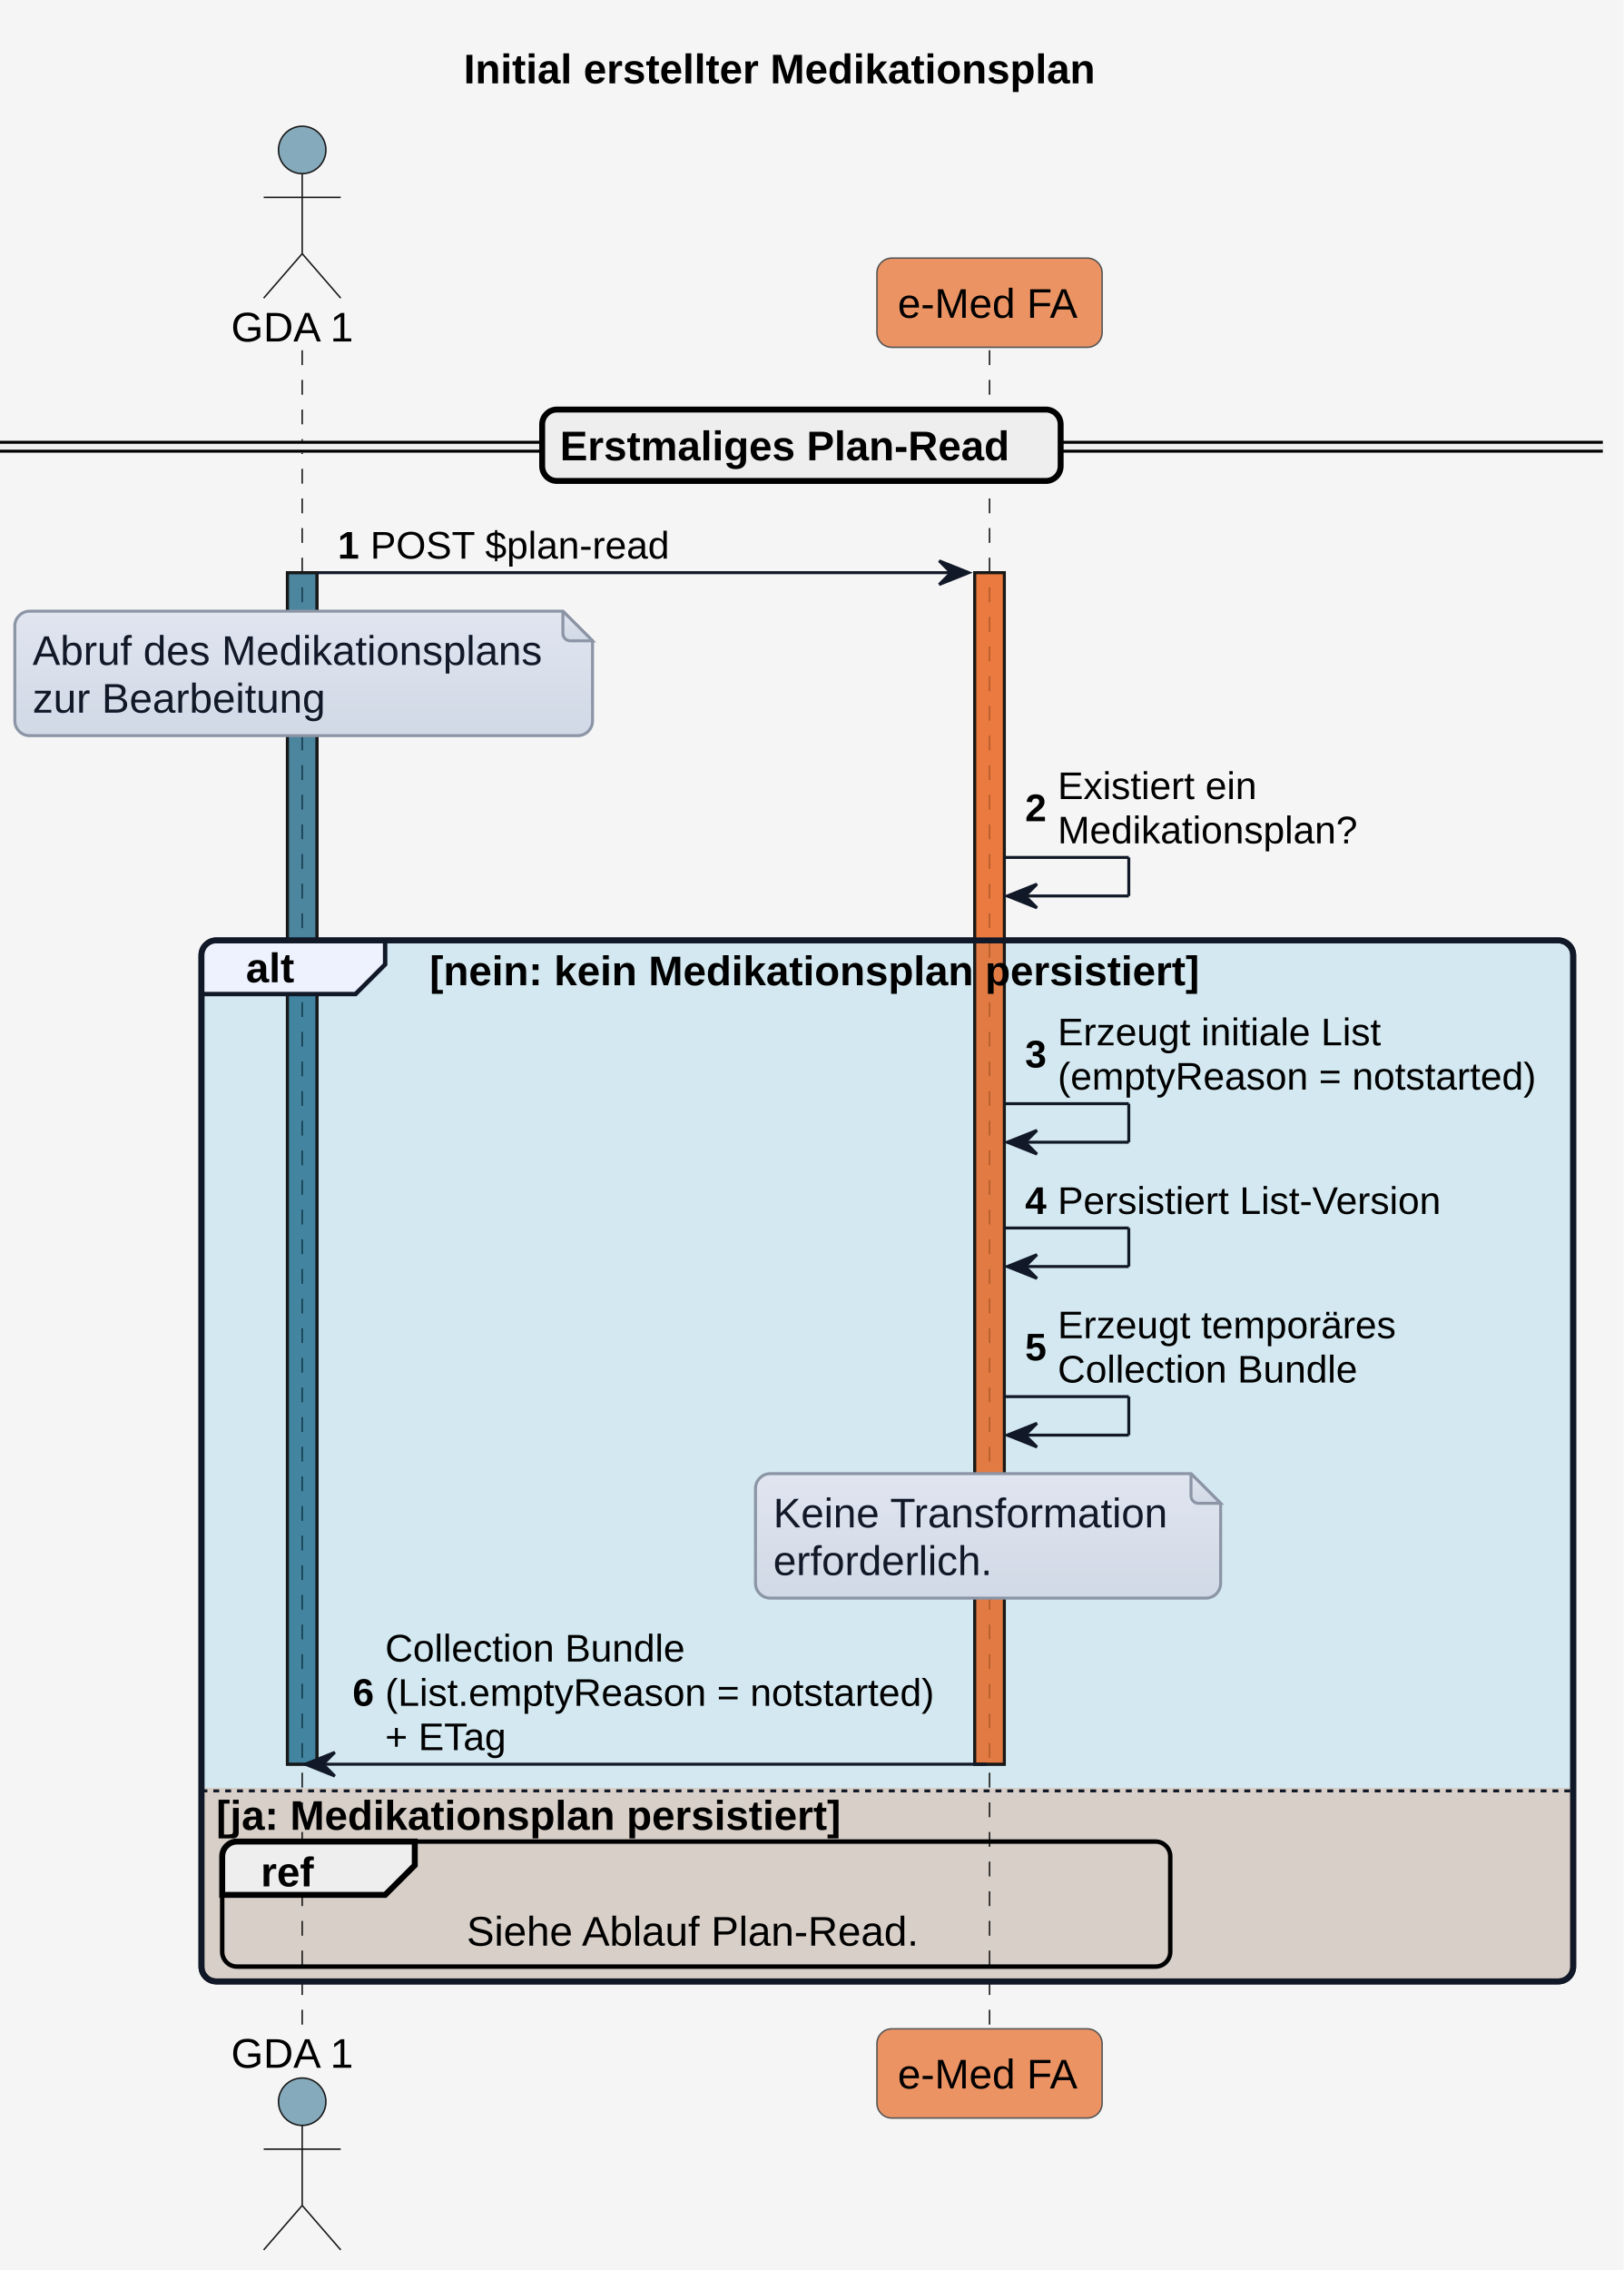
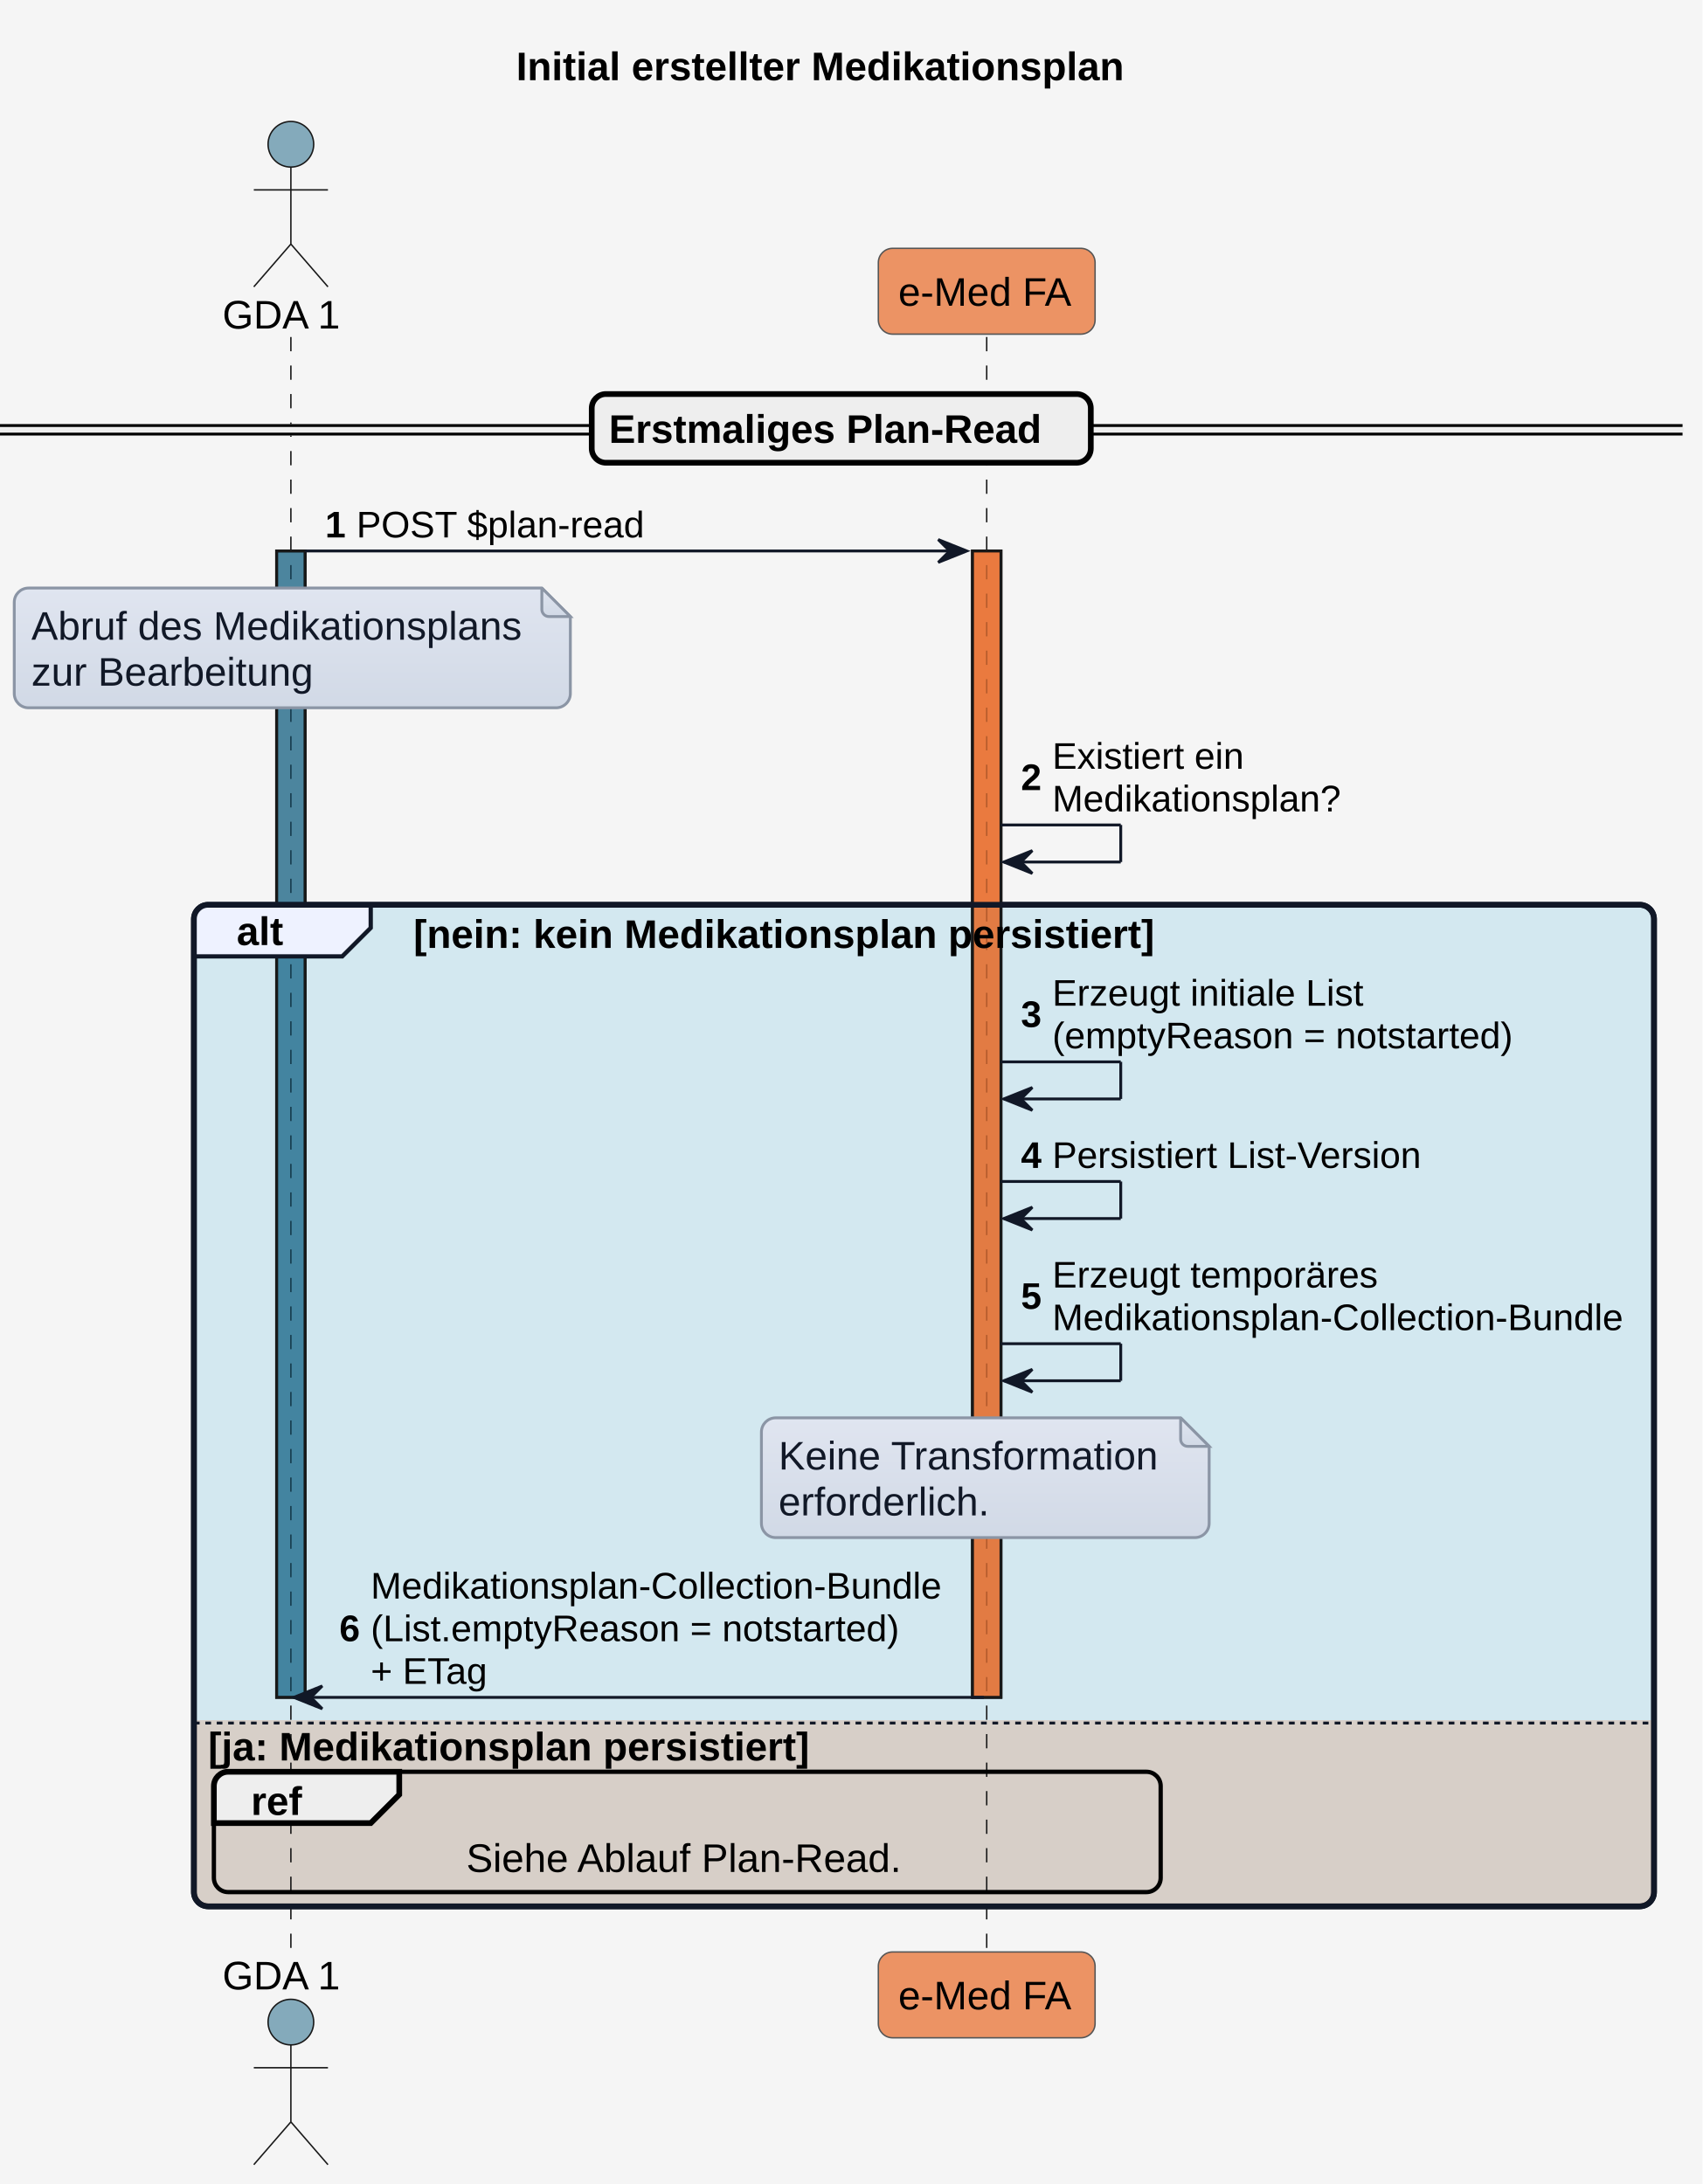
- <svg xmlns="http://www.w3.org/2000/svg" contentStyleType="text/css" height="766px" preserveAspectRatio="none" style="width:548px;height:766px;background:#F5F5F5;" version="1.1" viewBox="0 0 548 766" width="548px" zoomAndPan="magnify">
+ <svg xmlns="http://www.w3.org/2000/svg" contentStyleType="text/css" height="766px" preserveAspectRatio="none" style="width:597px;height:766px;background:#F5F5F5;" version="1.1" viewBox="0 0 597 766" width="597px" zoomAndPan="magnify">
  <defs>
-     <linearGradient id="g15g6c1l5o7qqa0" x1="50%" x2="50%" y1="0%" y2="100%">
+     <linearGradient id="gqoi8hrh3jdqq0" x1="50%" x2="50%" y1="0%" y2="100%">
      <stop offset="0%" stop-color="#E0E5F0" />
      <stop offset="100%" stop-color="#D1D9E6" />
    </linearGradient>
  </defs>
  <g>
-     <rect fill="#F5F5F5" height="766" style="stroke:none;stroke-width:1.0;" width="548" x="0" y="0" />
-     <text fill="#000000" font-family="Arial" font-size="14" font-weight="bold" lengthAdjust="spacing" textLength="227" x="156.5" y="28.132">Initial erstellter Medikationsplan</text>
+     <rect fill="#F5F5F5" height="766" style="stroke:none;stroke-width:1.0;" width="597" x="0" y="0" />
+     <text fill="#000000" font-family="Arial" font-size="14" font-weight="bold" lengthAdjust="spacing" textLength="227" x="181" y="28.132">Initial erstellter Medikationsplan</text>
    <rect fill="#156082" fill-opacity="0.502" height="402.079" style="stroke:#181818;stroke-width:1.0;" width="10" x="97" y="193.245" />
-     <rect fill="#E97232" fill-opacity="0.741" height="402.079" style="stroke:#181818;stroke-width:1.0;" width="10" x="329" y="193.245" />
-     <rect fill="#0F9ED5" fill-opacity="0.145" height="351.28" rx="5" ry="5" style="stroke:#111827;stroke-width:2.0;" width="463" x="68" y="317.339" />
-     <path d="M68,603.324 L531,603.324 L531,663.62 A5,5 0 0 1 526,668.62 L73,668.62 A5,5 0 0 1 68,663.62 L68,603.324 " fill="#E97132" fill-opacity="0.208" style="stroke:none;stroke-width:1.0;" />
+     <rect fill="#E97232" fill-opacity="0.741" height="402.079" style="stroke:#181818;stroke-width:1.0;" width="10" x="341" y="193.245" />
+     <rect fill="#0F9ED5" fill-opacity="0.145" height="351.28" rx="5" ry="5" style="stroke:#111827;stroke-width:2.0;" width="512" x="68" y="317.339" />
+     <path d="M68,603.324 L580,603.324 L580,663.62 A5,5 0 0 1 575,668.62 L73,668.62 A5,5 0 0 1 68,663.62 L68,603.324 " fill="#E97132" fill-opacity="0.208" style="stroke:none;stroke-width:1.0;" />
    <line style="stroke:#181818;stroke-width:0.5;stroke-dasharray:5.0,5.0;" x1="102" x2="102" y1="118.197" y2="685.62" />
-     <line style="stroke:#181818;stroke-width:0.5;stroke-dasharray:5.0,5.0;" x1="334" x2="334" y1="118.197" y2="685.62" />
+     <line style="stroke:#181818;stroke-width:0.5;stroke-dasharray:5.0,5.0;" x1="346" x2="346" y1="118.197" y2="685.62" />
    <text fill="#000000" font-family="Arial" font-size="14" lengthAdjust="spacing" textLength="42" x="78" y="115.231">GDA 1</text>
    <ellipse cx="102" cy="50.599" fill="#156082" fill-opacity="0.502" rx="8" ry="8" style="stroke:#181818;stroke-width:0.5;" />
    <path d="M102,58.599 L102,85.599 M89,66.599 L115,66.599 M102,85.599 L89,100.599 M102,85.599 L115,100.599 " fill="none" style="stroke:#181818;stroke-width:0.5;" />
    <text fill="#000000" font-family="Arial" font-size="14" lengthAdjust="spacing" textLength="42" x="78" y="697.751">GDA 1</text>
    <ellipse cx="102" cy="709.218" fill="#156082" fill-opacity="0.502" rx="8" ry="8" style="stroke:#181818;stroke-width:0.5;" />
    <path d="M102,717.218 L102,744.218 M89,725.218 L115,725.218 M102,744.218 L89,759.218 M102,744.218 L115,759.218 " fill="none" style="stroke:#181818;stroke-width:0.5;" />
-     <rect fill="#E97232" fill-opacity="0.741" height="30.099" rx="5" ry="5" style="stroke:#555555;stroke-width:0.5;" width="76" x="296" y="87.099" />
-     <text fill="#000000" font-family="Arial" font-size="14" lengthAdjust="spacing" textLength="62" x="303" y="107.231">e-Med FA</text>
-     <rect fill="#E97232" fill-opacity="0.741" height="30.099" rx="5" ry="5" style="stroke:#555555;stroke-width:0.5;" width="76" x="296" y="684.62" />
-     <text fill="#000000" font-family="Arial" font-size="14" lengthAdjust="spacing" textLength="62" x="303" y="704.751">e-Med FA</text>
+     <rect fill="#E97232" fill-opacity="0.741" height="30.099" rx="5" ry="5" style="stroke:#555555;stroke-width:0.5;" width="76" x="308" y="87.099" />
+     <text fill="#000000" font-family="Arial" font-size="14" lengthAdjust="spacing" textLength="62" x="315" y="107.231">e-Med FA</text>
+     <rect fill="#E97232" fill-opacity="0.741" height="30.099" rx="5" ry="5" style="stroke:#555555;stroke-width:0.5;" width="76" x="308" y="684.62" />
+     <text fill="#000000" font-family="Arial" font-size="14" lengthAdjust="spacing" textLength="62" x="315" y="704.751">e-Med FA</text>
    <rect fill="#156082" fill-opacity="0.502" height="402.079" style="stroke:#181818;stroke-width:1.0;" width="10" x="97" y="193.245" />
-     <rect fill="#E97232" fill-opacity="0.741" height="402.079" style="stroke:#181818;stroke-width:1.0;" width="10" x="329" y="193.245" />
-     <rect fill="#EEEEEE" height="3" rx="5" ry="5" style="stroke:#EEEEEE;stroke-width:1.0;" width="541" x="0" y="149.247" />
-     <line style="stroke:#000000;stroke-width:1.0;" x1="0" x2="541" y1="149.247" y2="149.247" />
-     <line style="stroke:#000000;stroke-width:1.0;" x1="0" x2="541" y1="152.247" y2="152.247" />
-     <rect fill="#EEEEEE" height="24.099" rx="5" ry="5" style="stroke:#000000;stroke-width:2.0;" width="175" x="183" y="138.197" />
-     <text fill="#000000" font-family="Arial" font-size="14" font-weight="bold" lengthAdjust="spacing" textLength="157" x="189" y="155.329">Erstmaliges Plan-Read</text>
-     <polygon fill="#111827" points="317,189.245,327,193.245,317,197.245,321,193.245" style="stroke:#111827;stroke-width:1.0;" />
-     <line style="stroke:#111827;stroke-width:1.0;" x1="107" x2="323" y1="193.245" y2="193.245" />
+     <rect fill="#E97232" fill-opacity="0.741" height="402.079" style="stroke:#181818;stroke-width:1.0;" width="10" x="341" y="193.245" />
+     <rect fill="#EEEEEE" height="3" rx="5" ry="5" style="stroke:#EEEEEE;stroke-width:1.0;" width="590" x="0" y="149.247" />
+     <line style="stroke:#000000;stroke-width:1.0;" x1="0" x2="590" y1="149.247" y2="149.247" />
+     <line style="stroke:#000000;stroke-width:1.0;" x1="0" x2="590" y1="152.247" y2="152.247" />
+     <rect fill="#EEEEEE" height="24.099" rx="5" ry="5" style="stroke:#000000;stroke-width:2.0;" width="175" x="207.5" y="138.197" />
+     <text fill="#000000" font-family="Arial" font-size="14" font-weight="bold" lengthAdjust="spacing" textLength="157" x="213.5" y="155.329">Erstmaliges Plan-Read</text>
+     <polygon fill="#111827" points="329,189.245,339,193.245,329,197.245,333,193.245" style="stroke:#111827;stroke-width:1.0;" />
+     <line style="stroke:#111827;stroke-width:1.0;" x1="107" x2="335" y1="193.245" y2="193.245" />
    <text fill="#000000" font-family="Arial" font-size="13" font-weight="bold" lengthAdjust="spacing" textLength="7" x="114" y="188.49">1</text>
    <text fill="#000000" font-family="Arial" font-size="13" lengthAdjust="spacing" textLength="99" x="125" y="188.49">POST $plan-read</text>
-     <path d="M5,211.245 L5,243.245 A5,5 0 0 0 10,248.245 L195,248.245 A5,5 0 0 0 200,243.245 L200,216.245 L190,206.245 L10,206.245 A5,5 0 0 0 5,211.245 " fill="url(#g15g6c1l5o7qqa0)" style="stroke:#8B95A5;stroke-width:1.0;" />
-     <path d="M190,206.245 L190,213.745 A2.5,2.5 0 0 0 192.5,216.245 L200,216.245 L190,206.245 " fill="url(#g15g6c1l5o7qqa0)" style="stroke:#8B95A5;stroke-width:1.0;" />
+     <path d="M5,211.245 L5,243.245 A5,5 0 0 0 10,248.245 L195,248.245 A5,5 0 0 0 200,243.245 L200,216.245 L190,206.245 L10,206.245 A5,5 0 0 0 5,211.245 " fill="url(#gqoi8hrh3jdqq0)" style="stroke:#8B95A5;stroke-width:1.0;" />
+     <path d="M190,206.245 L190,213.745 A2.5,2.5 0 0 0 192.5,216.245 L200,216.245 L190,206.245 " fill="url(#gqoi8hrh3jdqq0)" style="stroke:#8B95A5;stroke-width:1.0;" />
    <text fill="#111827" font-family="Arial" font-size="14" lengthAdjust="spacing" textLength="174" x="11" y="224.376">Abruf des Medikationsplans</text>
    <text fill="#111827" font-family="Arial" font-size="14" lengthAdjust="spacing" textLength="100" x="11" y="240.475">zur Bearbeitung</text>
-     <line style="stroke:#111827;stroke-width:1.0;" x1="339" x2="381" y1="289.339" y2="289.339" />
-     <line style="stroke:#111827;stroke-width:1.0;" x1="381" x2="381" y1="289.339" y2="302.339" />
-     <line style="stroke:#111827;stroke-width:1.0;" x1="340" x2="381" y1="302.339" y2="302.339" />
-     <polygon fill="#111827" points="350,298.339,340,302.339,350,306.339,346,302.339" style="stroke:#111827;stroke-width:1.0;" />
-     <text fill="#000000" font-family="Arial" font-size="13" font-weight="bold" lengthAdjust="spacing" textLength="7" x="346" y="277.11">2</text>
-     <text fill="#000000" font-family="Arial" font-size="13" lengthAdjust="spacing" textLength="69" x="357" y="269.636">Existiert ein</text>
-     <text fill="#000000" font-family="Arial" font-size="13" lengthAdjust="spacing" textLength="101" x="357" y="284.584">Medikationsplan?</text>
+     <line style="stroke:#111827;stroke-width:1.0;" x1="351" x2="393" y1="289.339" y2="289.339" />
+     <line style="stroke:#111827;stroke-width:1.0;" x1="393" x2="393" y1="289.339" y2="302.339" />
+     <line style="stroke:#111827;stroke-width:1.0;" x1="352" x2="393" y1="302.339" y2="302.339" />
+     <polygon fill="#111827" points="362,298.339,352,302.339,362,306.339,358,302.339" style="stroke:#111827;stroke-width:1.0;" />
+     <text fill="#000000" font-family="Arial" font-size="13" font-weight="bold" lengthAdjust="spacing" textLength="7" x="358" y="277.11">2</text>
+     <text fill="#000000" font-family="Arial" font-size="13" lengthAdjust="spacing" textLength="69" x="369" y="269.636">Existiert ein</text>
+     <text fill="#000000" font-family="Arial" font-size="13" lengthAdjust="spacing" textLength="101" x="369" y="284.584">Medikationsplan?</text>
    <path d="M73,317.339 L130,317.339 L130,325.438 L120,335.438 L68,335.438 L68,322.339 A5,5 0 0 1 73,317.339 " fill="#EEF2FF" style="stroke:#111827;stroke-width:1.5;" />
-     <rect fill="none" height="351.28" rx="5" ry="5" style="stroke:#111827;stroke-width:2.0;" width="463" x="68" y="317.339" />
+     <rect fill="none" height="351.28" rx="5" ry="5" style="stroke:#111827;stroke-width:2.0;" width="512" x="68" y="317.339" />
    <text fill="#000000" font-family="Arial" font-size="14" font-weight="bold" lengthAdjust="spacing" textLength="17" x="83" y="331.471">alt</text>
    <text fill="#000000" font-family="Arial" font-size="14" font-weight="bold" lengthAdjust="spacing" textLength="276" x="145" y="332.471">[nein: kein Medikationsplan persistiert]</text>
-     <line style="stroke:#111827;stroke-width:1.0;" x1="339" x2="381" y1="372.434" y2="372.434" />
-     <line style="stroke:#111827;stroke-width:1.0;" x1="381" x2="381" y1="372.434" y2="385.434" />
-     <line style="stroke:#111827;stroke-width:1.0;" x1="340" x2="381" y1="385.434" y2="385.434" />
-     <polygon fill="#111827" points="350,381.434,340,385.434,350,389.434,346,385.434" style="stroke:#111827;stroke-width:1.0;" />
-     <text fill="#000000" font-family="Arial" font-size="13" font-weight="bold" lengthAdjust="spacing" textLength="7" x="346" y="360.205">3</text>
-     <text fill="#000000" font-family="Arial" font-size="13" lengthAdjust="spacing" textLength="111" x="357" y="352.731">Erzeugt initiale List</text>
-     <text fill="#000000" font-family="Arial" font-size="13" lengthAdjust="spacing" textLength="162" x="357" y="367.679">(emptyReason = notstarted)</text>
-     <line style="stroke:#111827;stroke-width:1.0;" x1="339" x2="381" y1="414.383" y2="414.383" />
-     <line style="stroke:#111827;stroke-width:1.0;" x1="381" x2="381" y1="414.383" y2="427.383" />
-     <line style="stroke:#111827;stroke-width:1.0;" x1="340" x2="381" y1="427.383" y2="427.383" />
-     <polygon fill="#111827" points="350,423.383,340,427.383,350,431.383,346,427.383" style="stroke:#111827;stroke-width:1.0;" />
-     <text fill="#000000" font-family="Arial" font-size="13" font-weight="bold" lengthAdjust="spacing" textLength="7" x="346" y="409.628">4</text>
-     <text fill="#000000" font-family="Arial" font-size="13" lengthAdjust="spacing" textLength="132" x="357" y="409.628">Persistiert List-Version</text>
-     <line style="stroke:#111827;stroke-width:1.0;" x1="339" x2="381" y1="471.28" y2="471.28" />
-     <line style="stroke:#111827;stroke-width:1.0;" x1="381" x2="381" y1="471.28" y2="484.28" />
-     <line style="stroke:#111827;stroke-width:1.0;" x1="340" x2="381" y1="484.28" y2="484.28" />
-     <polygon fill="#111827" points="350,480.28,340,484.28,350,488.28,346,484.28" style="stroke:#111827;stroke-width:1.0;" />
-     <text fill="#000000" font-family="Arial" font-size="13" font-weight="bold" lengthAdjust="spacing" textLength="7" x="346" y="459.051">5</text>
-     <text fill="#000000" font-family="Arial" font-size="13" lengthAdjust="spacing" textLength="114" x="357" y="451.577">Erzeugt temporäres</text>
-     <text fill="#000000" font-family="Arial" font-size="13" lengthAdjust="spacing" textLength="101" x="357" y="466.525">Collection Bundle</text>
-     <path d="M255,502.28 L255,534.28 A5,5 0 0 0 260,539.28 L407,539.28 A5,5 0 0 0 412,534.28 L412,507.28 L402,497.28 L260,497.28 A5,5 0 0 0 255,502.28 " fill="url(#g15g6c1l5o7qqa0)" style="stroke:#8B95A5;stroke-width:1.0;" />
-     <path d="M402,497.28 L402,504.78 A2.5,2.5 0 0 0 404.5,507.28 L412,507.28 L402,497.28 " fill="url(#g15g6c1l5o7qqa0)" style="stroke:#8B95A5;stroke-width:1.0;" />
-     <text fill="#111827" font-family="Arial" font-size="14" lengthAdjust="spacing" textLength="136" x="261" y="515.412">Keine Transformation</text>
-     <text fill="#111827" font-family="Arial" font-size="14" lengthAdjust="spacing" textLength="76" x="261" y="531.511">erforderlich.</text>
+     <line style="stroke:#111827;stroke-width:1.0;" x1="351" x2="393" y1="372.434" y2="372.434" />
+     <line style="stroke:#111827;stroke-width:1.0;" x1="393" x2="393" y1="372.434" y2="385.434" />
+     <line style="stroke:#111827;stroke-width:1.0;" x1="352" x2="393" y1="385.434" y2="385.434" />
+     <polygon fill="#111827" points="362,381.434,352,385.434,362,389.434,358,385.434" style="stroke:#111827;stroke-width:1.0;" />
+     <text fill="#000000" font-family="Arial" font-size="13" font-weight="bold" lengthAdjust="spacing" textLength="7" x="358" y="360.205">3</text>
+     <text fill="#000000" font-family="Arial" font-size="13" lengthAdjust="spacing" textLength="111" x="369" y="352.731">Erzeugt initiale List</text>
+     <text fill="#000000" font-family="Arial" font-size="13" lengthAdjust="spacing" textLength="162" x="369" y="367.679">(emptyReason = notstarted)</text>
+     <line style="stroke:#111827;stroke-width:1.0;" x1="351" x2="393" y1="414.383" y2="414.383" />
+     <line style="stroke:#111827;stroke-width:1.0;" x1="393" x2="393" y1="414.383" y2="427.383" />
+     <line style="stroke:#111827;stroke-width:1.0;" x1="352" x2="393" y1="427.383" y2="427.383" />
+     <polygon fill="#111827" points="362,423.383,352,427.383,362,431.383,358,427.383" style="stroke:#111827;stroke-width:1.0;" />
+     <text fill="#000000" font-family="Arial" font-size="13" font-weight="bold" lengthAdjust="spacing" textLength="7" x="358" y="409.628">4</text>
+     <text fill="#000000" font-family="Arial" font-size="13" lengthAdjust="spacing" textLength="132" x="369" y="409.628">Persistiert List-Version</text>
+     <line style="stroke:#111827;stroke-width:1.0;" x1="351" x2="393" y1="471.28" y2="471.28" />
+     <line style="stroke:#111827;stroke-width:1.0;" x1="393" x2="393" y1="471.28" y2="484.28" />
+     <line style="stroke:#111827;stroke-width:1.0;" x1="352" x2="393" y1="484.28" y2="484.28" />
+     <polygon fill="#111827" points="362,480.28,352,484.28,362,488.28,358,484.28" style="stroke:#111827;stroke-width:1.0;" />
+     <text fill="#000000" font-family="Arial" font-size="13" font-weight="bold" lengthAdjust="spacing" textLength="7" x="358" y="459.051">5</text>
+     <text fill="#000000" font-family="Arial" font-size="13" lengthAdjust="spacing" textLength="114" x="369" y="451.577">Erzeugt temporäres</text>
+     <text fill="#000000" font-family="Arial" font-size="13" lengthAdjust="spacing" textLength="199" x="369" y="466.525">Medikationsplan-Collection-Bundle</text>
+     <path d="M267,502.28 L267,534.28 A5,5 0 0 0 272,539.28 L419,539.28 A5,5 0 0 0 424,534.28 L424,507.28 L414,497.28 L272,497.28 A5,5 0 0 0 267,502.28 " fill="url(#gqoi8hrh3jdqq0)" style="stroke:#8B95A5;stroke-width:1.0;" />
+     <path d="M414,497.28 L414,504.78 A2.5,2.5 0 0 0 416.5,507.28 L424,507.28 L414,497.28 " fill="url(#gqoi8hrh3jdqq0)" style="stroke:#8B95A5;stroke-width:1.0;" />
+     <text fill="#111827" font-family="Arial" font-size="14" lengthAdjust="spacing" textLength="136" x="273" y="515.412">Keine Transformation</text>
+     <text fill="#111827" font-family="Arial" font-size="14" lengthAdjust="spacing" textLength="76" x="273" y="531.511">erforderlich.</text>
    <polygon fill="#111827" points="113,591.324,103,595.324,113,599.324,109,595.324" style="stroke:#111827;stroke-width:1.0;" />
-     <line style="stroke:#111827;stroke-width:1.0;" x1="107" x2="333" y1="595.324" y2="595.324" />
+     <line style="stroke:#111827;stroke-width:1.0;" x1="107" x2="345" y1="595.324" y2="595.324" />
    <text fill="#000000" font-family="Arial" font-size="13" font-weight="bold" lengthAdjust="spacing" textLength="7" x="119" y="575.62">6</text>
-     <text fill="#000000" font-family="Arial" font-size="13" lengthAdjust="spacing" textLength="101" x="130" y="560.671">Collection Bundle</text>
+     <text fill="#000000" font-family="Arial" font-size="13" lengthAdjust="spacing" textLength="199" x="130" y="560.671">Medikationsplan-Collection-Bundle</text>
    <text fill="#000000" font-family="Arial" font-size="13" lengthAdjust="spacing" textLength="187" x="130" y="575.62">(List.emptyReason = notstarted)</text>
    <text fill="#000000" font-family="Arial" font-size="13" lengthAdjust="spacing" textLength="42" x="130" y="590.569">+ ETag</text>
-     <line style="stroke:#111827;stroke-width:1.0;stroke-dasharray:2.0,2.0;" x1="68" x2="531" y1="604.324" y2="604.324" />
+     <line style="stroke:#111827;stroke-width:1.0;stroke-dasharray:2.0,2.0;" x1="68" x2="580" y1="604.324" y2="604.324" />
    <text fill="#000000" font-family="Arial" font-size="14" font-weight="bold" lengthAdjust="spacing" textLength="223" x="73" y="617.456">[ja: Medikationsplan persistiert]</text>
-     <rect fill="none" height="42.197" rx="5" ry="5" style="stroke:#000000;stroke-width:1.5;" width="320" x="75" y="621.422" />
+     <rect fill="none" height="42.197" rx="5" ry="5" style="stroke:#000000;stroke-width:1.5;" width="332" x="75" y="621.422" />
    <path d="M80,621.422 L140,621.422 L140,629.422 L130,639.422 L75,639.422 L75,626.422 A5,5 0 0 1 80,621.422 " fill="#EEEEEE" style="stroke:#000000;stroke-width:2.0;" />
    <text fill="#000000" font-family="Arial" font-size="14" font-weight="bold" lengthAdjust="spacing" textLength="20" x="88" y="636.554">ref</text>
-     <text fill="#000000" font-family="Arial" font-size="14" lengthAdjust="spacing" textLength="155" x="157.5" y="656.554">Siehe Ablauf Plan-Read.</text>
+     <text fill="#000000" font-family="Arial" font-size="14" lengthAdjust="spacing" textLength="155" x="163.5" y="656.554">Siehe Ablauf Plan-Read.</text>
  </g>
</svg>
